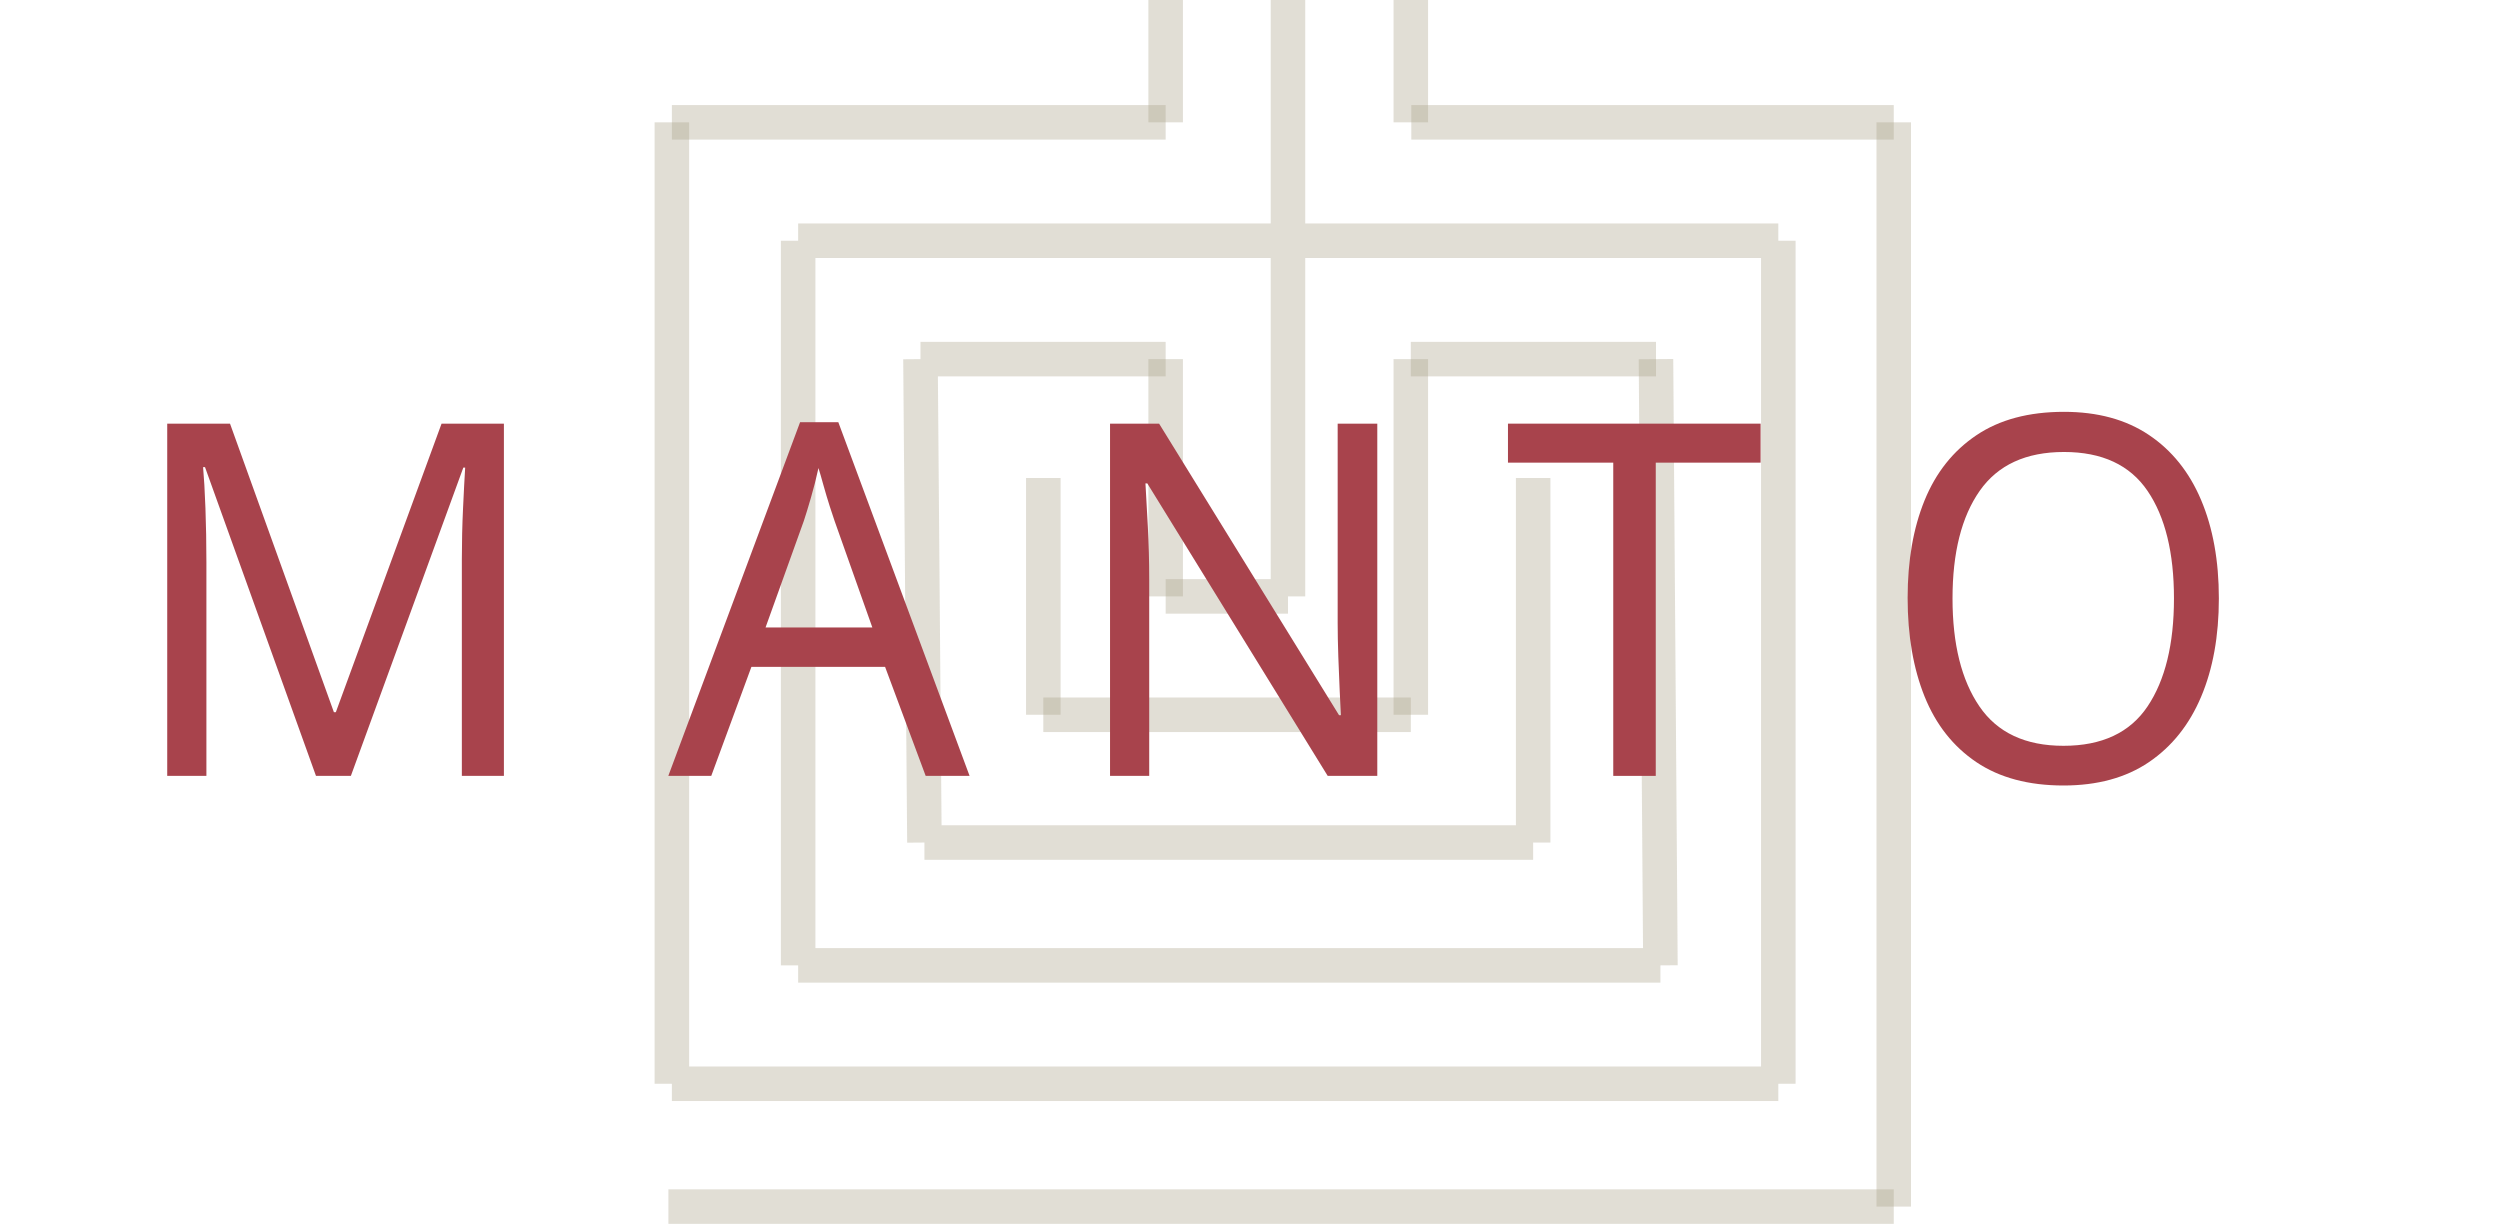
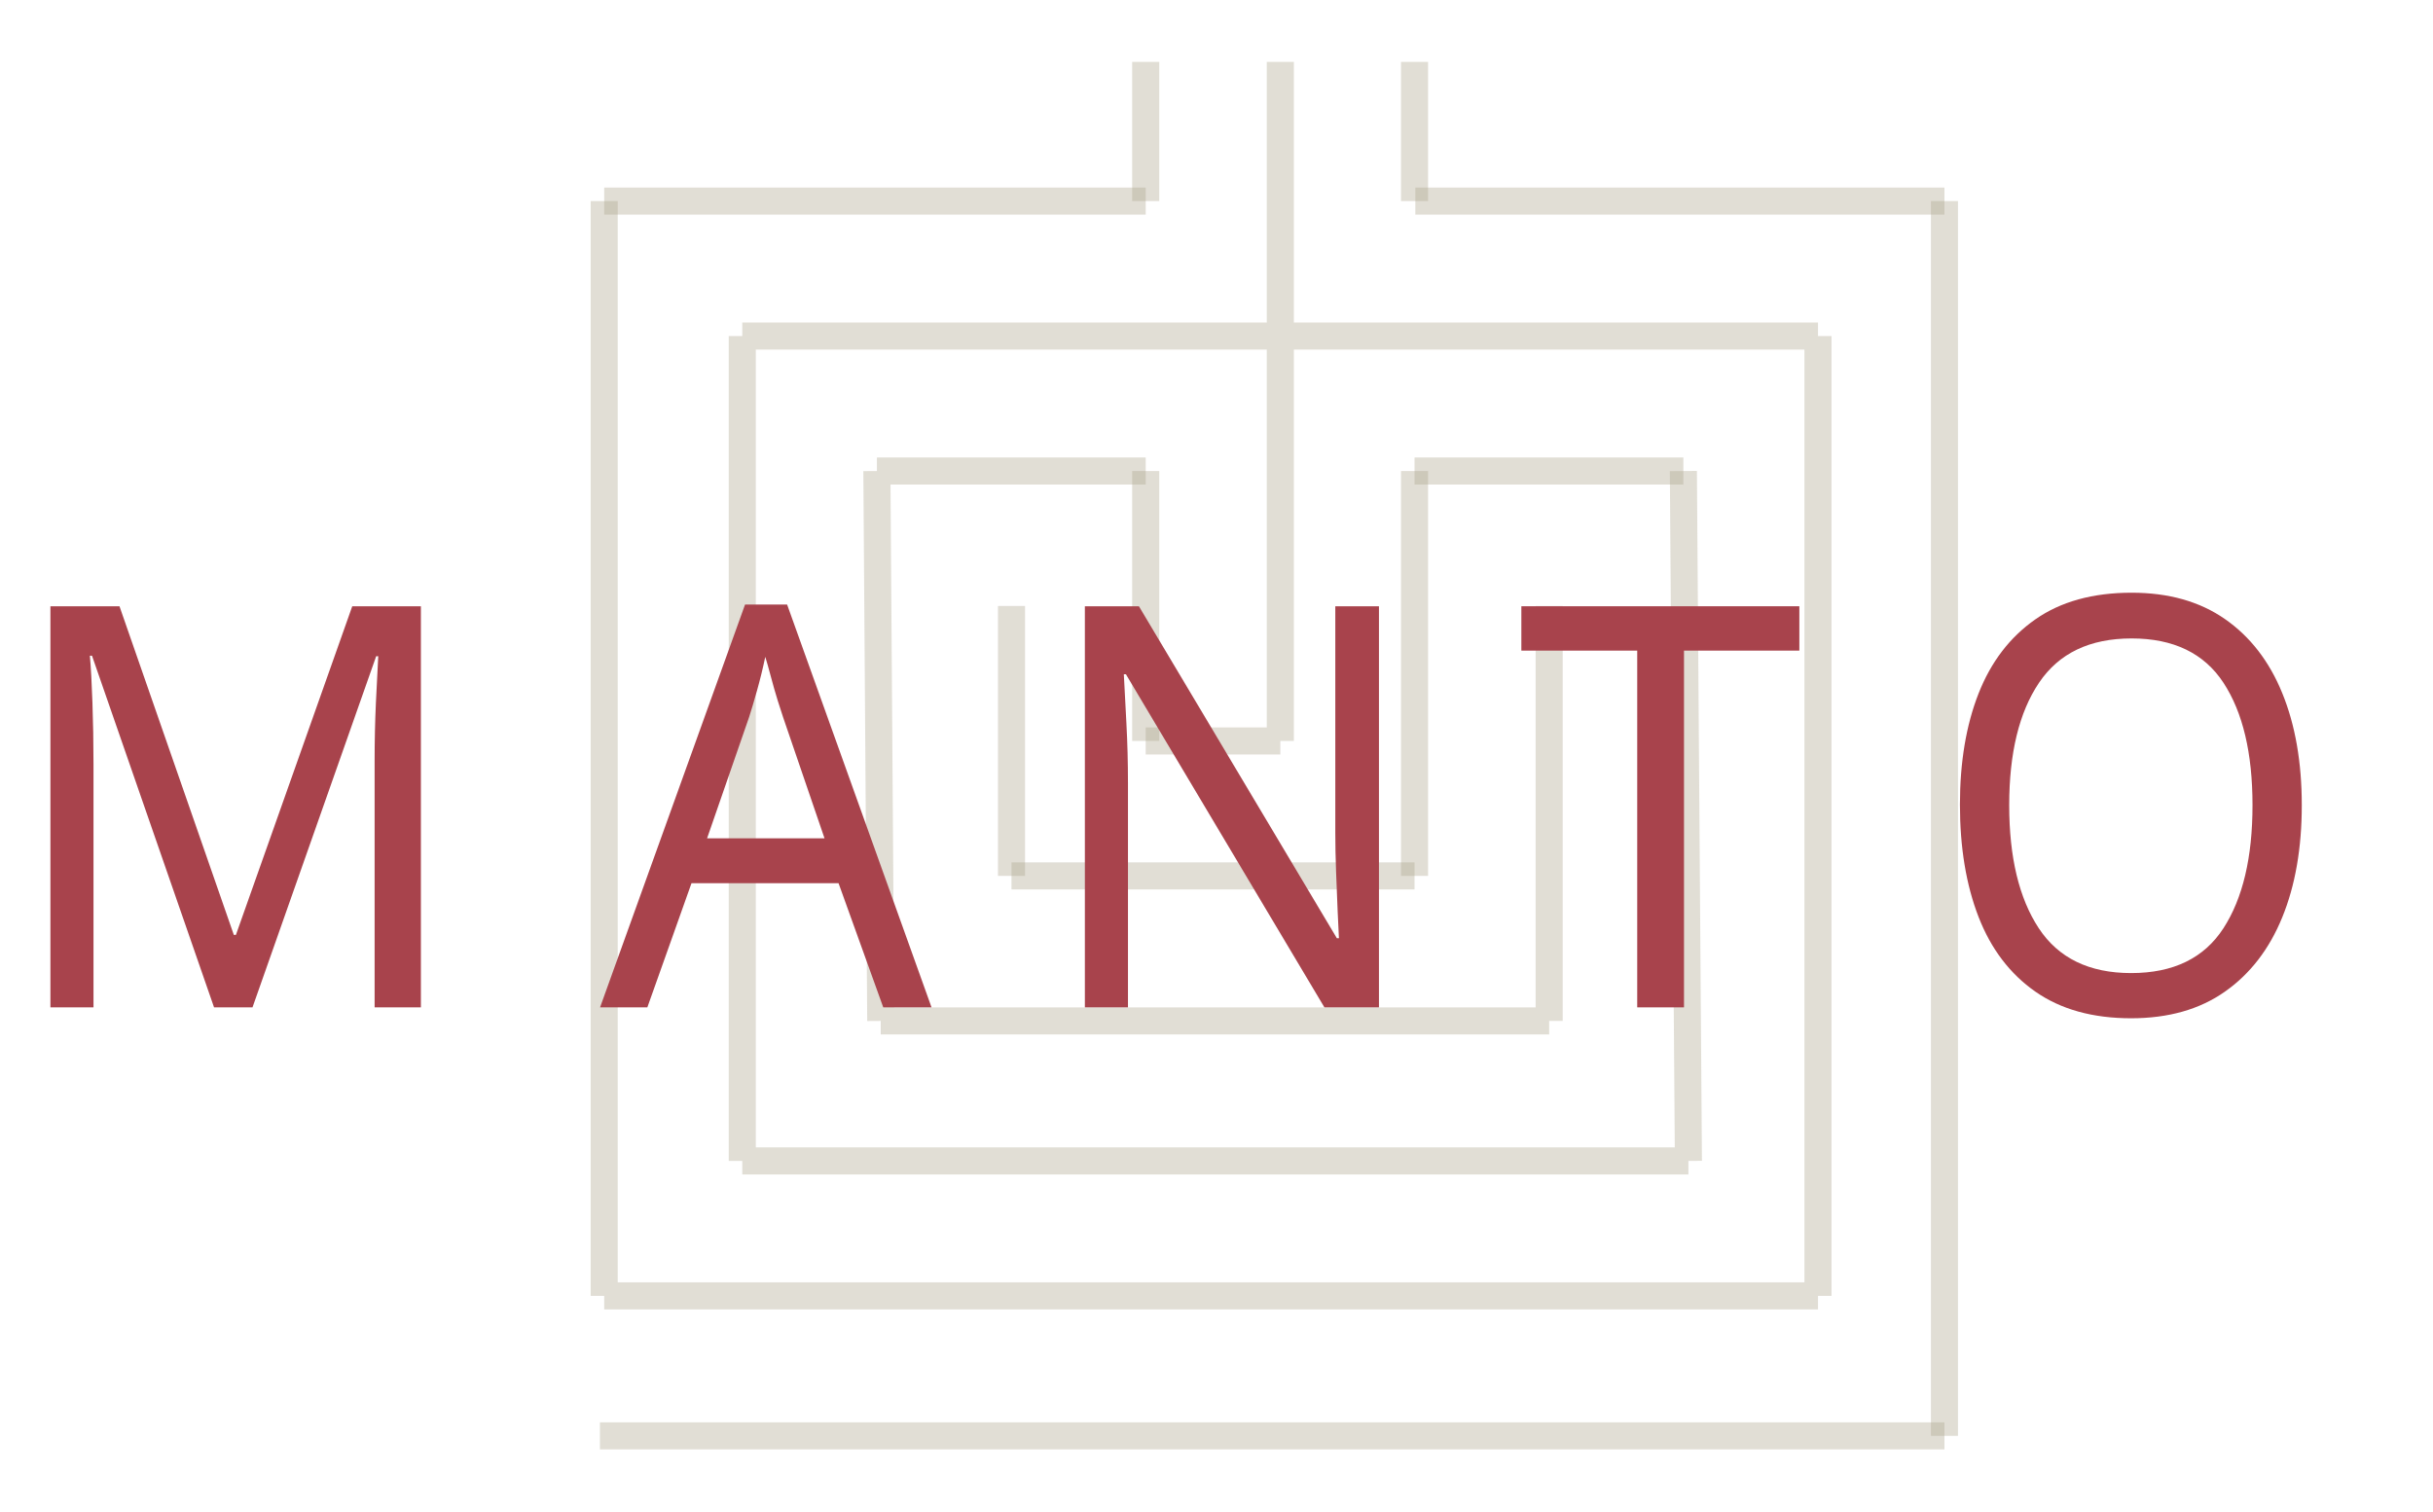
- <svg xmlns="http://www.w3.org/2000/svg" version="1.1" id="Layer_1" x="0px" y="0px" viewBox="0 0 506.8 248.1" style="enable-background:new 0 0 506.8 248.1;" xml:space="preserve">
+ <svg xmlns="http://www.w3.org/2000/svg" version="1.1" id="Layer_1" x="0px" y="0px" viewBox="0 0 629 390.8" style="enable-background:new 0 0 629 390.8;" xml:space="preserve">
  <style type="text/css">
	.st0{opacity:0.35;}
	.st1{fill:none;stroke:#A8A087;stroke-width:7;stroke-miterlimit:10;}
	.st2{opacity:0.35;fill:none;stroke:#A8A087;stroke-width:7;stroke-miterlimit:10;enable-background:new    ;}
	.st3{fill:#A8434C;}
	.st4{font-family:'LibreBaskerville-Bold';}
- 	.st5{font-size:100px;}
- 	.st6{letter-spacing:2.1;}
- 	.st7{font-size:103.058px;}
- 	.st8{letter-spacing:2.2;}
+ 	.st5{font-size:145.268px;}
+ 	.st6{letter-spacing:4.3;}
+ 	.st7{letter-spacing:-1.1;}
+ 	.st8{font-size:149.713px;}
+ 	.st9{letter-spacing:4.5;}
</style>
  <g id="Layer_2_1_">
    <g id="Layer_1-2">
      <g class="st0">
-         <line class="st1" x1="136.2" y1="219.7" x2="360.5" y2="219.7" />
-         <line class="st1" x1="161.8" y1="195.7" x2="336.6" y2="195.7" />
-         <line class="st1" x1="187.4" y1="170.8" x2="310.8" y2="170.8" />
-         <line class="st1" x1="236.3" y1="120.9" x2="261.1" y2="120.9" />
-         <line class="st1" x1="186.6" y1="72.8" x2="236.3" y2="72.8" />
-         <line class="st1" x1="161.8" y1="48.8" x2="360.5" y2="48.8" />
-         <line class="st1" x1="360.5" y1="48.8" x2="360.5" y2="219.7" />
-         <line class="st1" x1="335.7" y1="72.8" x2="336.6" y2="195.7" />
-         <line class="st1" x1="310.8" y1="96.9" x2="310.8" y2="170.8" />
-         <line class="st1" x1="286" y1="0" x2="286" y2="24.8" />
-         <line class="st1" x1="261.1" y1="0" x2="261.1" y2="120.9" />
-         <line class="st1" x1="236.3" y1="0" x2="236.3" y2="24.8" />
-         <line class="st1" x1="211.5" y1="96.9" x2="211.5" y2="144.9" />
-         <line class="st1" x1="186.6" y1="72.8" x2="187.4" y2="170.8" />
-         <line class="st1" x1="161.8" y1="48.8" x2="161.8" y2="195.7" />
-         <line class="st1" x1="136.2" y1="24.8" x2="136.2" y2="219.7" />
-         <line class="st1" x1="383.9" y1="24.8" x2="383.9" y2="244.6" />
+         <line class="st1" x1="156.2" y1="335.1" x2="470" y2="335.1" />
+         <line class="st1" x1="191.9" y1="300.2" x2="436.5" y2="300.2" />
+         <line class="st1" x1="227.7" y1="264" x2="400.5" y2="264" />
+         <line class="st1" x1="296.2" y1="191.6" x2="331" y2="191.6" />
+         <line class="st1" x1="226.7" y1="121.8" x2="296.2" y2="121.8" />
+         <line class="st1" x1="191.9" y1="86.9" x2="470" y2="86.9" />
+         <line class="st1" x1="470" y1="86.9" x2="470" y2="335.1" />
+         <line class="st1" x1="435.2" y1="121.8" x2="436.5" y2="300.2" />
+         <line class="st1" x1="400.5" y1="156.7" x2="400.5" y2="264" />
+         <line class="st1" x1="365.7" y1="16" x2="365.7" y2="52" />
+         <line class="st1" x1="331" y1="16" x2="331" y2="191.6" />
+         <line class="st1" x1="296.2" y1="16" x2="296.2" y2="52" />
+         <line class="st1" x1="261.5" y1="156.7" x2="261.5" y2="226.5" />
+         <line class="st1" x1="226.7" y1="121.8" x2="227.7" y2="264" />
+         <line class="st1" x1="191.9" y1="86.9" x2="191.9" y2="300.2" />
+         <line class="st1" x1="156.2" y1="52" x2="156.2" y2="335.1" />
+         <line class="st1" x1="502.7" y1="52" x2="502.7" y2="371.3" />
      </g>
-       <line class="st2" x1="236.3" y1="72.8" x2="236.3" y2="120.9" />
-       <line class="st2" x1="286" y1="72.8" x2="286" y2="144.9" />
-       <line class="st2" x1="286" y1="72.8" x2="335.7" y2="72.8" />
-       <line class="st2" x1="136.2" y1="24.8" x2="236.3" y2="24.8" />
-       <line class="st2" x1="135.5" y1="244.6" x2="383.9" y2="244.6" />
-       <line class="st2" x1="211.5" y1="144.9" x2="286" y2="144.9" />
-       <line class="st2" x1="286.1" y1="24.8" x2="383.9" y2="24.8" />
-       <text transform="matrix(0.9573 0 0 1 24.6108 157.2871)" class="st3 st4 st5 st6">M</text>
-       <text transform="matrix(0.9573 0 0 1 135.4799 157.2874)" class="st3 st4 st5 st6">A</text>
-       <text transform="matrix(0.9573 0 0 1 215.7378 157.2876)" class="st3 st4 st5 st6">N</text>
-       <text transform="matrix(0.9573 0 0 1 304.7378 157.2874)" class="st3 st4 st5 st6">T</text>
-       <text transform="matrix(0.9289 0 0 1 380.8799 158.2051)" class="st3 st4 st7 st8">O</text>
+       <line class="st2" x1="296.2" y1="121.8" x2="296.2" y2="191.6" />
+       <line class="st2" x1="365.7" y1="121.8" x2="365.7" y2="226.5" />
+       <line class="st2" x1="365.7" y1="121.8" x2="435.2" y2="121.8" />
+       <line class="st2" x1="156.2" y1="52" x2="296.2" y2="52" />
+       <line class="st2" x1="155.1" y1="371.3" x2="502.7" y2="371.3" />
+       <line class="st2" x1="261.5" y1="226.5" x2="365.7" y2="226.5" />
+       <line class="st2" x1="365.9" y1="52" x2="502.7" y2="52" />
+       <g>
+         <text transform="matrix(0.9247 0 0 1 4.882812e-04 260.4912)" class="st3 st4 st5 st6">M</text>
+         <text transform="matrix(0.9247 0 0 1 155.1353 260.4912)" class="st3 st4 st5 st7">A</text>
+         <text transform="matrix(0.9247 0 0 1 267.439 260.4912)" class="st3 st4 st5 st6">N</text>
+         <text transform="matrix(0.9247 0 0 1 391.9717 260.4912)" class="st3 st4 st5">T</text>
+         <text transform="matrix(0.8958 0 0 1 498.5107 261.8135)" class="st3 st4 st8 st9">O</text>
+       </g>
    </g>
  </g>
</svg>
